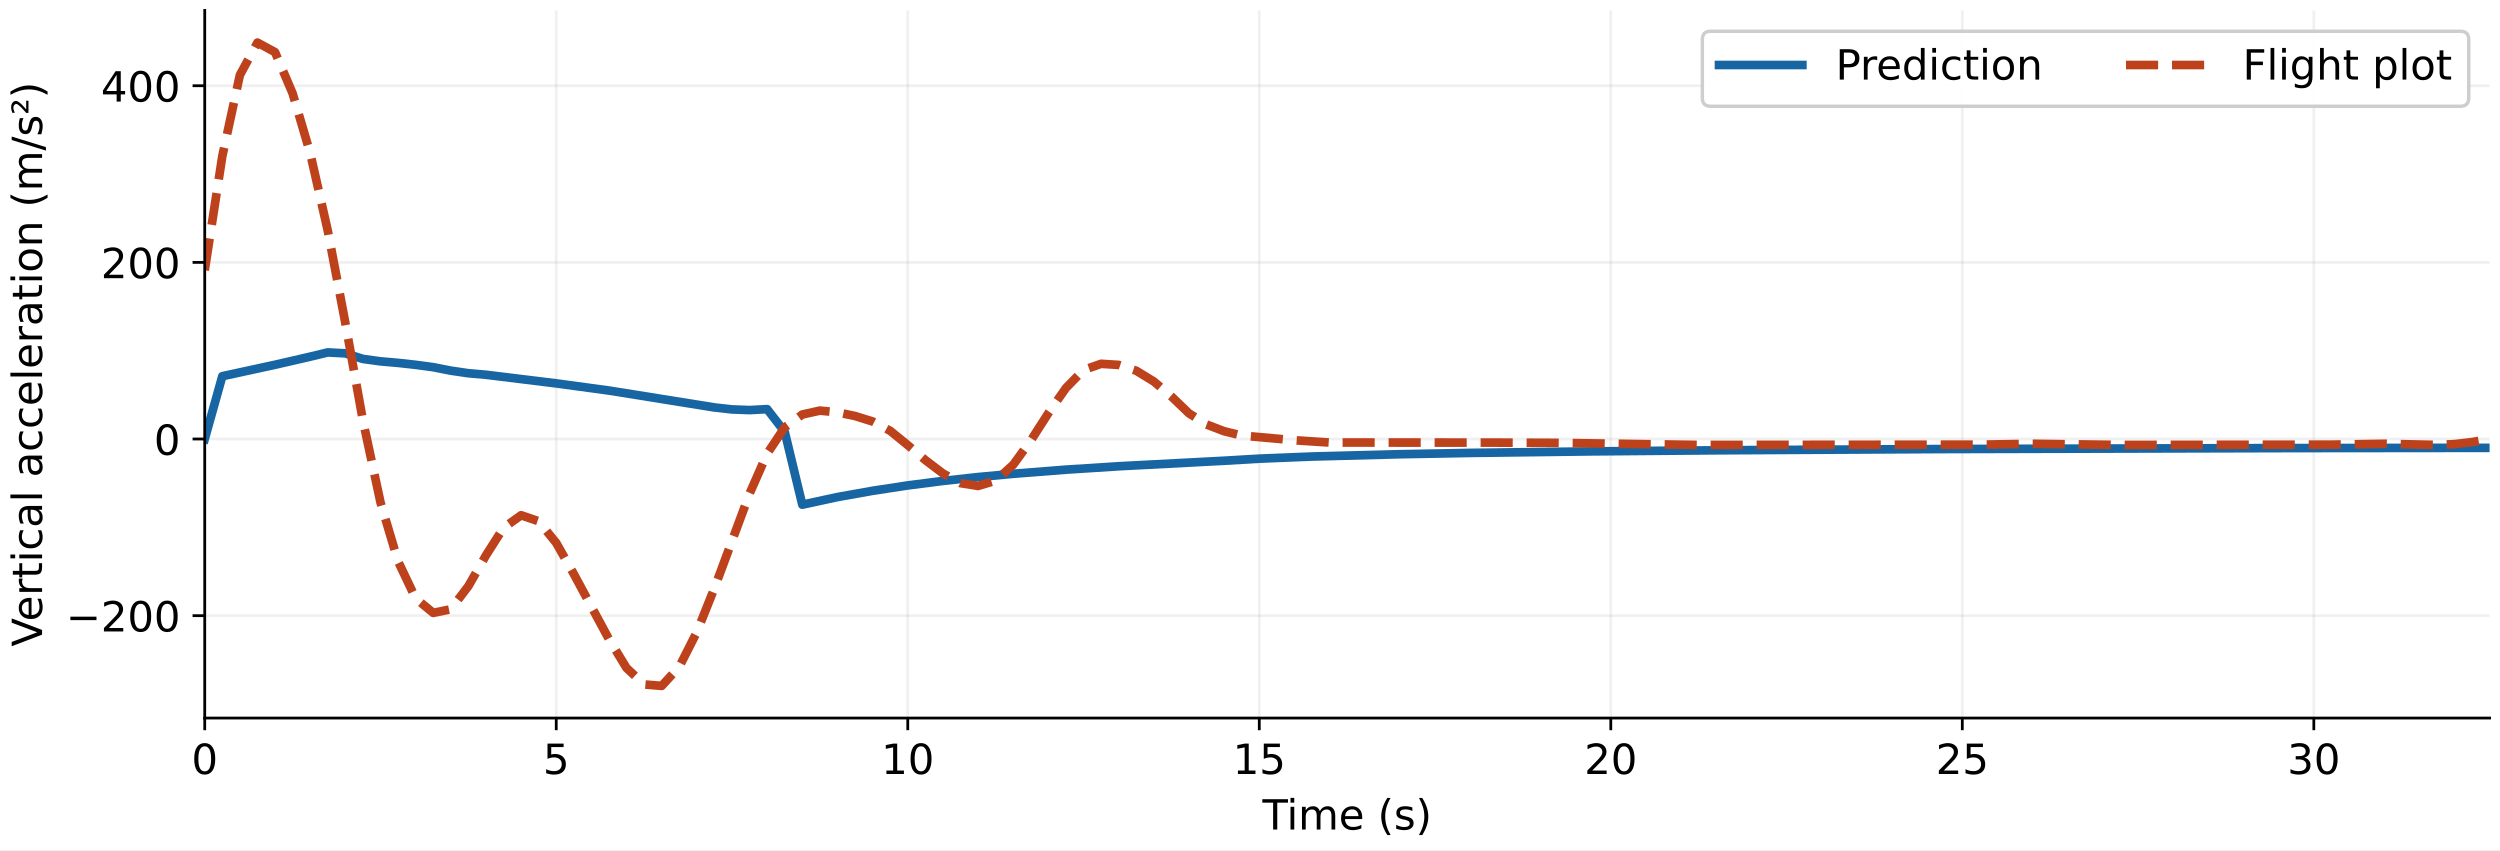
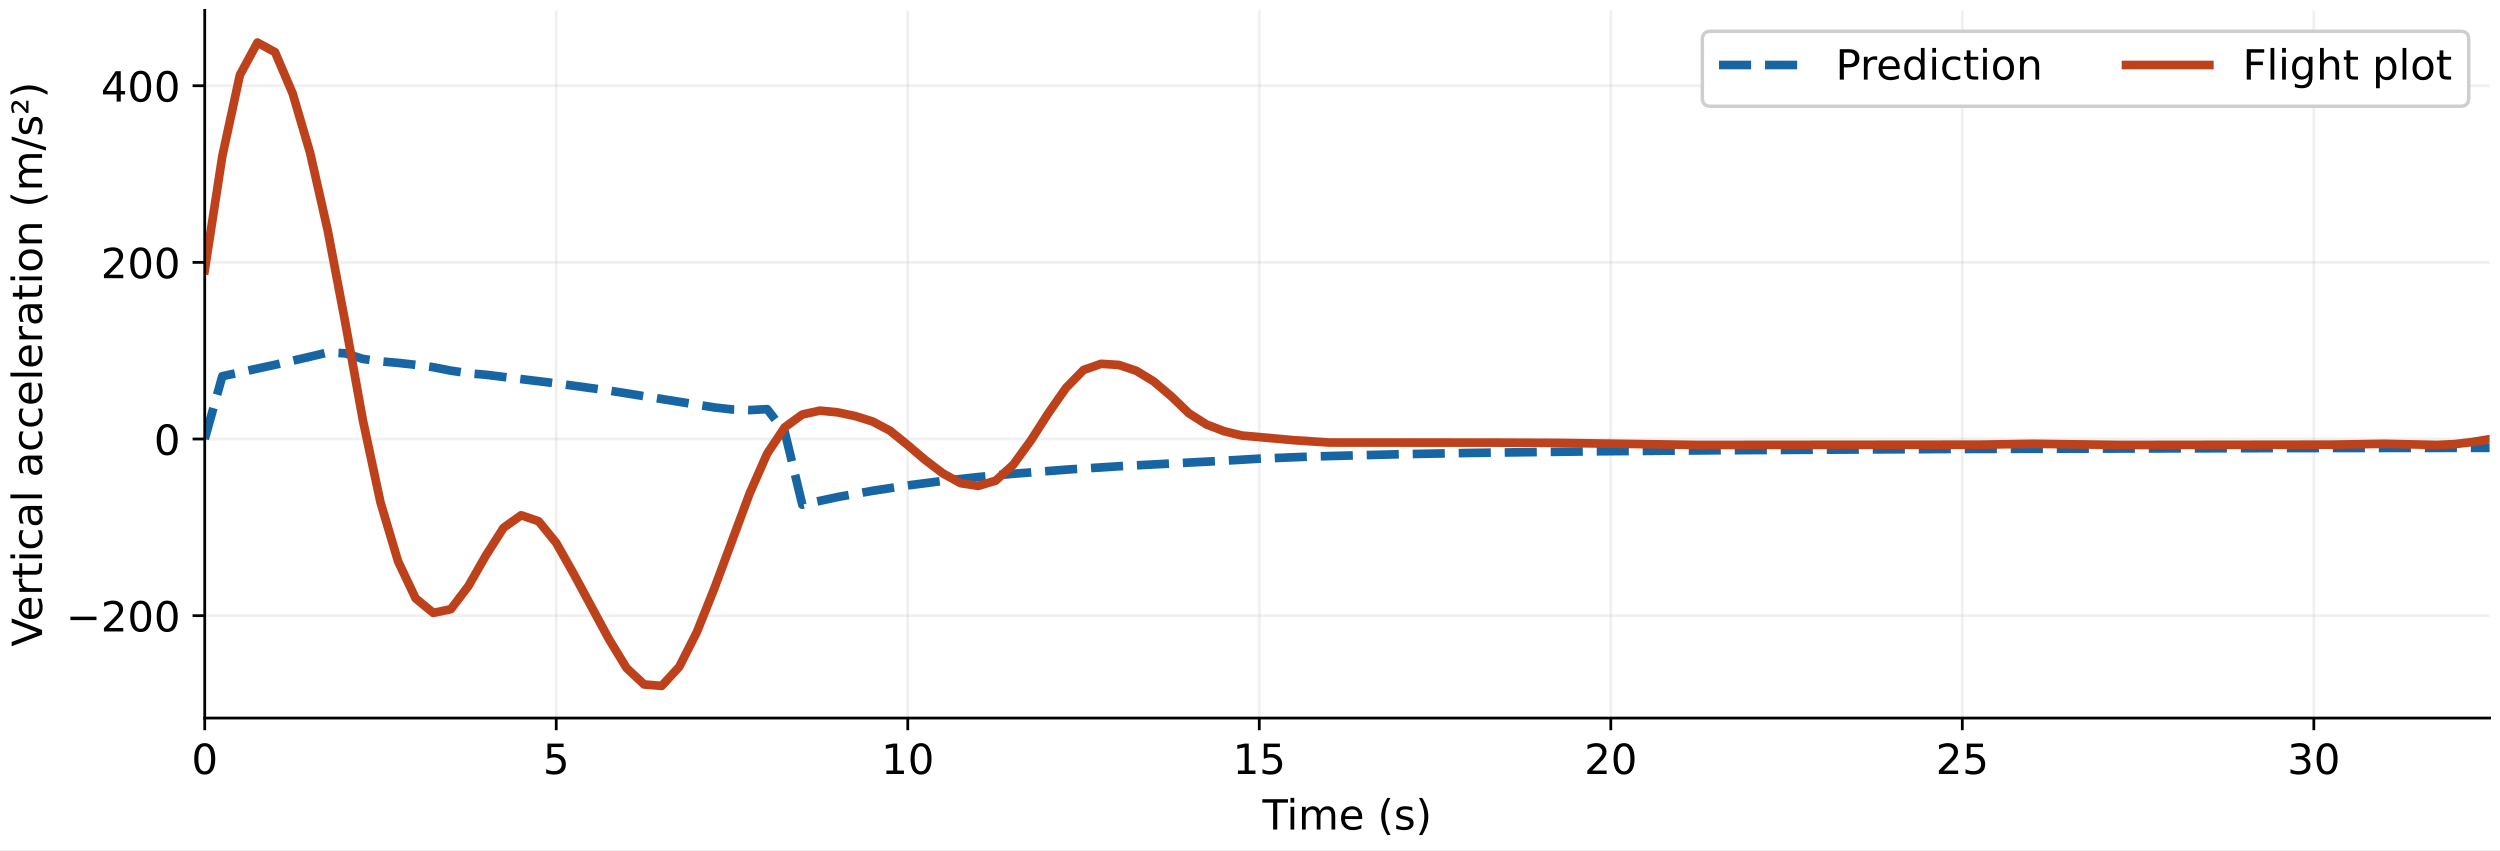
<svg xmlns="http://www.w3.org/2000/svg" xmlns:xlink="http://www.w3.org/1999/xlink" width="720pt" height="244.8pt" viewBox="0 0 720 244.8" version="1.1">
  <defs>
    <style type="text/css">*{stroke-linejoin: round; stroke-linecap: butt}</style>
  </defs>
  <g id="figure_1">
    <g id="patch_1">
      <path d="M 0 244.8  L 720 244.8  L 720 0  L 0 0  z " style="fill: #ffffff" />
    </g>
    <g id="axes_1">
      <g id="patch_2">
        <path d="M 58.962 206.799  L 717 206.799  L 717 3  L 58.962 3  z " style="fill: #ffffff" />
      </g>
      <g id="matplotlib.axis_1">
        <g id="xtick_1">
          <g id="line2d_1">
-             <path d="M 58.962 206.799  L 58.962 3  " clip-path="url(#pdfbf5d317d)" style="fill: none; stroke: #b0b0b0; stroke-opacity: 0.18; stroke-width: 0.8; stroke-linecap: square" />
+             <path d="M 58.962 206.799  L 58.962 3  " clip-path="url(#p32d24b8d1b)" style="fill: none; stroke: #b0b0b0; stroke-opacity: 0.18; stroke-width: 0.8; stroke-linecap: square" />
          </g>
          <g id="line2d_2">
            <defs>
-               <path id="m5a061c0ab6" d="M 0 0  L 0 3.5  " style="stroke: #000000; stroke-width: 0.8" />
+               <path id="m10192c6f82" d="M 0 0  L 0 3.5  " style="stroke: #000000; stroke-width: 0.8" />
            </defs>
            <g>
-               <use xlink:href="#m5a061c0ab6" x="58.962" y="206.799" style="stroke: #000000; stroke-width: 0.8" />
+               <use xlink:href="#m10192c6f82" x="58.962" y="206.799" style="stroke: #000000; stroke-width: 0.8" />
            </g>
          </g>
          <g id="text_1">
            <text style="font-size: 12px; font-family: 'DejaVu Sans'; text-anchor: middle" x="58.962" y="222.916" transform="rotate(-0 58.9618 222.916)">0</text>
          </g>
        </g>
        <g id="xtick_2">
          <g id="line2d_3">
-             <path d="M 160.198 206.799  L 160.198 3  " clip-path="url(#pdfbf5d317d)" style="fill: none; stroke: #b0b0b0; stroke-opacity: 0.18; stroke-width: 0.8; stroke-linecap: square" />
+             <path d="M 160.198 206.799  L 160.198 3  " clip-path="url(#p32d24b8d1b)" style="fill: none; stroke: #b0b0b0; stroke-opacity: 0.18; stroke-width: 0.8; stroke-linecap: square" />
          </g>
          <g id="line2d_4">
            <g>
-               <use xlink:href="#m5a061c0ab6" x="160.198" y="206.799" style="stroke: #000000; stroke-width: 0.8" />
+               <use xlink:href="#m10192c6f82" x="160.198" y="206.799" style="stroke: #000000; stroke-width: 0.8" />
            </g>
          </g>
          <g id="text_2">
            <text style="font-size: 12px; font-family: 'DejaVu Sans'; text-anchor: middle" x="160.198" y="222.916" transform="rotate(-0 160.1984 222.916)">5</text>
          </g>
        </g>
        <g id="xtick_3">
          <g id="line2d_5">
-             <path d="M 261.435 206.799  L 261.435 3  " clip-path="url(#pdfbf5d317d)" style="fill: none; stroke: #b0b0b0; stroke-opacity: 0.18; stroke-width: 0.8; stroke-linecap: square" />
+             <path d="M 261.435 206.799  L 261.435 3  " clip-path="url(#p32d24b8d1b)" style="fill: none; stroke: #b0b0b0; stroke-opacity: 0.18; stroke-width: 0.8; stroke-linecap: square" />
          </g>
          <g id="line2d_6">
            <g>
-               <use xlink:href="#m5a061c0ab6" x="261.435" y="206.799" style="stroke: #000000; stroke-width: 0.8" />
+               <use xlink:href="#m10192c6f82" x="261.435" y="206.799" style="stroke: #000000; stroke-width: 0.8" />
            </g>
          </g>
          <g id="text_3">
            <text style="font-size: 12px; font-family: 'DejaVu Sans'; text-anchor: middle" x="261.435" y="222.916" transform="rotate(-0 261.435 222.916)">10</text>
          </g>
        </g>
        <g id="xtick_4">
          <g id="line2d_7">
-             <path d="M 362.672 206.799  L 362.672 3  " clip-path="url(#pdfbf5d317d)" style="fill: none; stroke: #b0b0b0; stroke-opacity: 0.18; stroke-width: 0.8; stroke-linecap: square" />
+             <path d="M 362.672 206.799  L 362.672 3  " clip-path="url(#p32d24b8d1b)" style="fill: none; stroke: #b0b0b0; stroke-opacity: 0.18; stroke-width: 0.8; stroke-linecap: square" />
          </g>
          <g id="line2d_8">
            <g>
-               <use xlink:href="#m5a061c0ab6" x="362.672" y="206.799" style="stroke: #000000; stroke-width: 0.8" />
+               <use xlink:href="#m10192c6f82" x="362.672" y="206.799" style="stroke: #000000; stroke-width: 0.8" />
            </g>
          </g>
          <g id="text_4">
            <text style="font-size: 12px; font-family: 'DejaVu Sans'; text-anchor: middle" x="362.672" y="222.916" transform="rotate(-0 362.6716 222.916)">15</text>
          </g>
        </g>
        <g id="xtick_5">
          <g id="line2d_9">
-             <path d="M 463.908 206.799  L 463.908 3  " clip-path="url(#pdfbf5d317d)" style="fill: none; stroke: #b0b0b0; stroke-opacity: 0.18; stroke-width: 0.8; stroke-linecap: square" />
+             <path d="M 463.908 206.799  L 463.908 3  " clip-path="url(#p32d24b8d1b)" style="fill: none; stroke: #b0b0b0; stroke-opacity: 0.18; stroke-width: 0.8; stroke-linecap: square" />
          </g>
          <g id="line2d_10">
            <g>
-               <use xlink:href="#m5a061c0ab6" x="463.908" y="206.799" style="stroke: #000000; stroke-width: 0.8" />
+               <use xlink:href="#m10192c6f82" x="463.908" y="206.799" style="stroke: #000000; stroke-width: 0.8" />
            </g>
          </g>
          <g id="text_5">
            <text style="font-size: 12px; font-family: 'DejaVu Sans'; text-anchor: middle" x="463.908" y="222.916" transform="rotate(-0 463.9082 222.916)">20</text>
          </g>
        </g>
        <g id="xtick_6">
          <g id="line2d_11">
-             <path d="M 565.145 206.799  L 565.145 3  " clip-path="url(#pdfbf5d317d)" style="fill: none; stroke: #b0b0b0; stroke-opacity: 0.18; stroke-width: 0.8; stroke-linecap: square" />
+             <path d="M 565.145 206.799  L 565.145 3  " clip-path="url(#p32d24b8d1b)" style="fill: none; stroke: #b0b0b0; stroke-opacity: 0.18; stroke-width: 0.8; stroke-linecap: square" />
          </g>
          <g id="line2d_12">
            <g>
-               <use xlink:href="#m5a061c0ab6" x="565.145" y="206.799" style="stroke: #000000; stroke-width: 0.8" />
+               <use xlink:href="#m10192c6f82" x="565.145" y="206.799" style="stroke: #000000; stroke-width: 0.8" />
            </g>
          </g>
          <g id="text_6">
            <text style="font-size: 12px; font-family: 'DejaVu Sans'; text-anchor: middle" x="565.145" y="222.916" transform="rotate(-0 565.1448 222.916)">25</text>
          </g>
        </g>
        <g id="xtick_7">
          <g id="line2d_13">
-             <path d="M 666.381 206.799  L 666.381 3  " clip-path="url(#pdfbf5d317d)" style="fill: none; stroke: #b0b0b0; stroke-opacity: 0.18; stroke-width: 0.8; stroke-linecap: square" />
+             <path d="M 666.381 206.799  L 666.381 3  " clip-path="url(#p32d24b8d1b)" style="fill: none; stroke: #b0b0b0; stroke-opacity: 0.18; stroke-width: 0.8; stroke-linecap: square" />
          </g>
          <g id="line2d_14">
            <g>
-               <use xlink:href="#m5a061c0ab6" x="666.381" y="206.799" style="stroke: #000000; stroke-width: 0.8" />
+               <use xlink:href="#m10192c6f82" x="666.381" y="206.799" style="stroke: #000000; stroke-width: 0.8" />
            </g>
          </g>
          <g id="text_7">
            <text style="font-size: 12px; font-family: 'DejaVu Sans'; text-anchor: middle" x="666.381" y="222.916" transform="rotate(-0 666.3815 222.916)">30</text>
          </g>
        </g>
        <g id="text_8">
          <text style="font-size: 12px; font-family: 'DejaVu Sans'; text-anchor: middle" x="387.981" y="238.917" transform="rotate(-0 387.9808 238.9169)">Time (s)</text>
        </g>
      </g>
      <g id="matplotlib.axis_2">
        <g id="ytick_1">
          <g id="line2d_15">
-             <path d="M 58.962 177.31  L 717 177.31  " clip-path="url(#pdfbf5d317d)" style="fill: none; stroke: #b0b0b0; stroke-opacity: 0.18; stroke-width: 0.8; stroke-linecap: square" />
+             <path d="M 58.962 177.31  L 717 177.31  " clip-path="url(#p32d24b8d1b)" style="fill: none; stroke: #b0b0b0; stroke-opacity: 0.18; stroke-width: 0.8; stroke-linecap: square" />
          </g>
          <g id="line2d_16">
            <defs>
-               <path id="m0dfa734529" d="M 0 0  L -3.5 0  " style="stroke: #000000; stroke-width: 0.8" />
+               <path id="m6f7d2398dd" d="M 0 0  L -3.5 0  " style="stroke: #000000; stroke-width: 0.8" />
            </defs>
            <g>
-               <use xlink:href="#m0dfa734529" x="58.962" y="177.31" style="stroke: #000000; stroke-width: 0.8" />
+               <use xlink:href="#m6f7d2398dd" x="58.962" y="177.31" style="stroke: #000000; stroke-width: 0.8" />
            </g>
          </g>
          <g id="text_9">
            <text style="font-size: 12px; font-family: 'DejaVu Sans'; text-anchor: end" x="51.962" y="181.869" transform="rotate(-0 51.9618 181.8688)">−200</text>
          </g>
        </g>
        <g id="ytick_2">
          <g id="line2d_17">
-             <path d="M 58.962 126.439  L 717 126.439  " clip-path="url(#pdfbf5d317d)" style="fill: none; stroke: #b0b0b0; stroke-opacity: 0.18; stroke-width: 0.8; stroke-linecap: square" />
+             <path d="M 58.962 126.439  L 717 126.439  " clip-path="url(#p32d24b8d1b)" style="fill: none; stroke: #b0b0b0; stroke-opacity: 0.18; stroke-width: 0.8; stroke-linecap: square" />
          </g>
          <g id="line2d_18">
            <g>
-               <use xlink:href="#m0dfa734529" x="58.962" y="126.439" style="stroke: #000000; stroke-width: 0.8" />
+               <use xlink:href="#m6f7d2398dd" x="58.962" y="126.439" style="stroke: #000000; stroke-width: 0.8" />
            </g>
          </g>
          <g id="text_10">
            <text style="font-size: 12px; font-family: 'DejaVu Sans'; text-anchor: end" x="51.962" y="130.998" transform="rotate(-0 51.9618 130.9977)">0</text>
          </g>
        </g>
        <g id="ytick_3">
          <g id="line2d_19">
-             <path d="M 58.962 75.568  L 717 75.568  " clip-path="url(#pdfbf5d317d)" style="fill: none; stroke: #b0b0b0; stroke-opacity: 0.18; stroke-width: 0.8; stroke-linecap: square" />
+             <path d="M 58.962 75.568  L 717 75.568  " clip-path="url(#p32d24b8d1b)" style="fill: none; stroke: #b0b0b0; stroke-opacity: 0.18; stroke-width: 0.8; stroke-linecap: square" />
          </g>
          <g id="line2d_20">
            <g>
-               <use xlink:href="#m0dfa734529" x="58.962" y="75.568" style="stroke: #000000; stroke-width: 0.8" />
+               <use xlink:href="#m6f7d2398dd" x="58.962" y="75.568" style="stroke: #000000; stroke-width: 0.8" />
            </g>
          </g>
          <g id="text_11">
            <text style="font-size: 12px; font-family: 'DejaVu Sans'; text-anchor: end" x="51.962" y="80.127" transform="rotate(-0 51.9618 80.12658)">200</text>
          </g>
        </g>
        <g id="ytick_4">
          <g id="line2d_21">
-             <path d="M 58.962 24.697  L 717 24.697  " clip-path="url(#pdfbf5d317d)" style="fill: none; stroke: #b0b0b0; stroke-opacity: 0.18; stroke-width: 0.8; stroke-linecap: square" />
+             <path d="M 58.962 24.697  L 717 24.697  " clip-path="url(#p32d24b8d1b)" style="fill: none; stroke: #b0b0b0; stroke-opacity: 0.18; stroke-width: 0.8; stroke-linecap: square" />
          </g>
          <g id="line2d_22">
            <g>
-               <use xlink:href="#m0dfa734529" x="58.962" y="24.697" style="stroke: #000000; stroke-width: 0.8" />
+               <use xlink:href="#m6f7d2398dd" x="58.962" y="24.697" style="stroke: #000000; stroke-width: 0.8" />
            </g>
          </g>
          <g id="text_12">
            <text style="font-size: 12px; font-family: 'DejaVu Sans'; text-anchor: end" x="51.962" y="29.255" transform="rotate(-0 51.9618 29.25545)">400</text>
          </g>
        </g>
        <g id="text_13">
          <text style="font-size: 12px; font-family: 'DejaVu Sans'; text-anchor: middle" x="12.118" y="104.9" transform="rotate(-90 12.11837 104.8995)">Vertical acceleration (m/s²)</text>
        </g>
      </g>
      <g id="line2d_23">
-         <path d="M 58.962 126.439  L 64.024 108.351  L 79.209 105.051  L 89.333 102.72  L 94.395 101.498  L 99.456 101.762  L 104.518 103.374  L 109.58 104.068  L 114.642 104.511  L 119.704 105.067  L 124.766 105.749  L 129.827 106.748  L 134.889 107.49  L 139.951 107.929  L 160.198 110.413  L 175.384 112.478  L 205.755 117.348  L 210.817 117.913  L 215.879 118.1  L 220.94 117.836  L 226.002 124.379  L 231.064 145.346  L 241.188 143.153  L 251.311 141.347  L 261.435 139.803  L 271.559 138.503  L 281.682 137.396  L 291.806 136.452  L 306.991 135.261  L 322.177 134.286  L 352.548 132.694  L 362.672 132.094  L 377.857 131.481  L 403.166 130.818  L 423.414 130.441  L 458.846 129.988  L 494.279 129.682  L 560.083 129.321  L 661.32 129.04  L 717 128.979  L 717 128.979  " clip-path="url(#pdfbf5d317d)" style="fill: none; stroke: #1766a3; stroke-width: 2.5; stroke-linecap: square" />
+         <path d="M 58.962 126.439  L 64.024 108.351  L 79.209 105.051  L 89.333 102.72  L 94.395 101.498  L 99.456 101.762  L 104.518 103.374  L 109.58 104.068  L 114.642 104.511  L 119.704 105.067  L 124.766 105.749  L 129.827 106.748  L 134.889 107.49  L 139.951 107.929  L 160.198 110.413  L 175.384 112.478  L 205.755 117.348  L 210.817 117.913  L 215.879 118.1  L 220.94 117.836  L 226.002 124.379  L 231.064 145.346  L 241.188 143.153  L 251.311 141.347  L 261.435 139.803  L 271.559 138.503  L 281.682 137.396  L 291.806 136.452  L 306.991 135.261  L 322.177 134.286  L 352.548 132.694  L 362.672 132.094  L 377.857 131.481  L 403.166 130.818  L 423.414 130.441  L 458.846 129.988  L 494.279 129.682  L 560.083 129.321  L 661.32 129.04  L 717 128.979  L 717 128.979  " clip-path="url(#p32d24b8d1b)" style="fill: none; stroke-dasharray: 9.25,4; stroke-dashoffset: 0; stroke: #1766a3; stroke-width: 2.5" />
      </g>
      <g id="line2d_24">
-         <path d="M 58.962 77.847  L 64.024 44.977  L 69.085 21.607  L 74.147 12.264  L 79.209 15.021  L 84.271 26.897  L 89.333 44.095  L 94.395 66.419  L 99.456 92.995  L 104.518 121.09  L 109.58 144.677  L 114.642 161.658  L 119.704 172.338  L 124.766 176.508  L 129.827 175.461  L 134.889 168.806  L 139.951 159.952  L 145.013 152.007  L 150.075 148.391  L 155.137 150.128  L 160.198 156.365  L 165.26 165.321  L 175.384 184.092  L 180.446 192.382  L 185.508 197.119  L 190.569 197.535  L 195.631 192.039  L 200.693 182.044  L 205.755 169.398  L 215.879 142.155  L 220.94 130.652  L 226.002 123.06  L 231.064 119.378  L 236.126 118.258  L 241.188 118.752  L 246.25 119.816  L 251.311 121.387  L 256.373 124.079  L 261.435 128.199  L 266.497 132.506  L 271.559 136.347  L 276.621 139.143  L 281.682 139.95  L 286.744 138.432  L 291.806 133.842  L 296.868 126.884  L 301.93 118.991  L 306.991 111.747  L 312.053 106.554  L 317.115 104.777  L 322.177 105.096  L 327.239 106.77  L 332.301 109.868  L 337.362 114.177  L 342.424 119.046  L 347.486 122.254  L 352.548 124.194  L 357.61 125.432  L 372.795 126.793  L 382.919 127.452  L 428.475 127.464  L 448.723 127.548  L 489.217 128.147  L 570.207 128.064  L 585.392 127.809  L 610.701 128.147  L 671.443 128.063  L 686.629 127.809  L 701.814 128.143  L 706.876 127.91  L 711.938 127.318  L 717 126.472  L 717 126.472  " clip-path="url(#pdfbf5d317d)" style="fill: none; stroke-dasharray: 9.25,4; stroke-dashoffset: 0; stroke: #bd421c; stroke-width: 2.5" />
+         <path d="M 58.962 77.847  L 64.024 44.977  L 69.085 21.607  L 74.147 12.264  L 79.209 15.021  L 84.271 26.897  L 89.333 44.095  L 94.395 66.419  L 99.456 92.995  L 104.518 121.09  L 109.58 144.677  L 114.642 161.658  L 119.704 172.338  L 124.766 176.508  L 129.827 175.461  L 134.889 168.806  L 139.951 159.952  L 145.013 152.007  L 150.075 148.391  L 155.137 150.128  L 160.198 156.365  L 165.26 165.321  L 175.384 184.092  L 180.446 192.382  L 185.508 197.119  L 190.569 197.535  L 195.631 192.039  L 200.693 182.044  L 205.755 169.398  L 215.879 142.155  L 220.94 130.652  L 226.002 123.06  L 231.064 119.378  L 236.126 118.258  L 241.188 118.752  L 246.25 119.816  L 251.311 121.387  L 256.373 124.079  L 261.435 128.199  L 266.497 132.506  L 271.559 136.347  L 276.621 139.143  L 281.682 139.95  L 286.744 138.432  L 291.806 133.842  L 296.868 126.884  L 301.93 118.991  L 306.991 111.747  L 312.053 106.554  L 317.115 104.777  L 322.177 105.096  L 327.239 106.77  L 332.301 109.868  L 337.362 114.177  L 342.424 119.046  L 347.486 122.254  L 352.548 124.194  L 357.61 125.432  L 372.795 126.793  L 382.919 127.452  L 428.475 127.464  L 448.723 127.548  L 489.217 128.147  L 570.207 128.064  L 585.392 127.809  L 610.701 128.147  L 671.443 128.063  L 686.629 127.809  L 701.814 128.143  L 706.876 127.91  L 711.938 127.318  L 717 126.472  L 717 126.472  " clip-path="url(#p32d24b8d1b)" style="fill: none; stroke: #bd421c; stroke-width: 2.5; stroke-linecap: square" />
      </g>
      <g id="patch_3">
        <path d="M 58.962 206.799  L 58.962 3  " style="fill: none; stroke: #000000; stroke-width: 0.8; stroke-linejoin: miter; stroke-linecap: square" />
      </g>
      <g id="patch_4">
        <path d="M 58.962 206.799  L 717 206.799  " style="fill: none; stroke: #000000; stroke-width: 0.8; stroke-linejoin: miter; stroke-linecap: square" />
      </g>
      <g id="legend_1">
        <g id="patch_5">
          <path d="M 492.677 30.601  L 708.6 30.601  Q 711 30.601 711 28.201  L 711 11.4  Q 711 9 708.6 9  L 492.677 9  Q 490.277 9 490.277 11.4  L 490.277 28.201  Q 490.277 30.601 492.677 30.601  z " style="fill: #ffffff; opacity: 0.95; stroke: #cccccc; stroke-linejoin: miter" />
        </g>
        <g id="line2d_25">
-           <path d="M 495.077 18.718  L 507.077 18.718  L 519.077 18.718  " style="fill: none; stroke: #1766a3; stroke-width: 2.5; stroke-linecap: square" />
+           <path d="M 495.077 18.718  L 507.077 18.718  L 519.077 18.718  " style="fill: none; stroke-dasharray: 9.25,4; stroke-dashoffset: 0; stroke: #1766a3; stroke-width: 2.5" />
        </g>
        <g id="text_14">
          <text style="font-size: 12px; font-family: 'DejaVu Sans'; text-anchor: start" x="528.677" y="22.918" transform="rotate(-0 528.6766 22.91837)">Prediction</text>
        </g>
        <g id="line2d_26">
-           <path d="M 612.29 18.718  L 624.29 18.718  L 636.29 18.718  " style="fill: none; stroke-dasharray: 9.25,4; stroke-dashoffset: 0; stroke: #bd421c; stroke-width: 2.5" />
+           <path d="M 612.29 18.718  L 624.29 18.718  L 636.29 18.718  " style="fill: none; stroke: #bd421c; stroke-width: 2.5; stroke-linecap: square" />
        </g>
        <g id="text_15">
          <text style="font-size: 12px; font-family: 'DejaVu Sans'; text-anchor: start" x="645.89" y="22.918" transform="rotate(-0 645.8904 22.91837)">Flight plot</text>
        </g>
      </g>
    </g>
  </g>
  <defs>
-     <clipPath id="pdfbf5d317d">
+     <clipPath id="p32d24b8d1b">
      <rect x="58.962" y="3" width="658.038" height="203.799" />
    </clipPath>
  </defs>
</svg>
